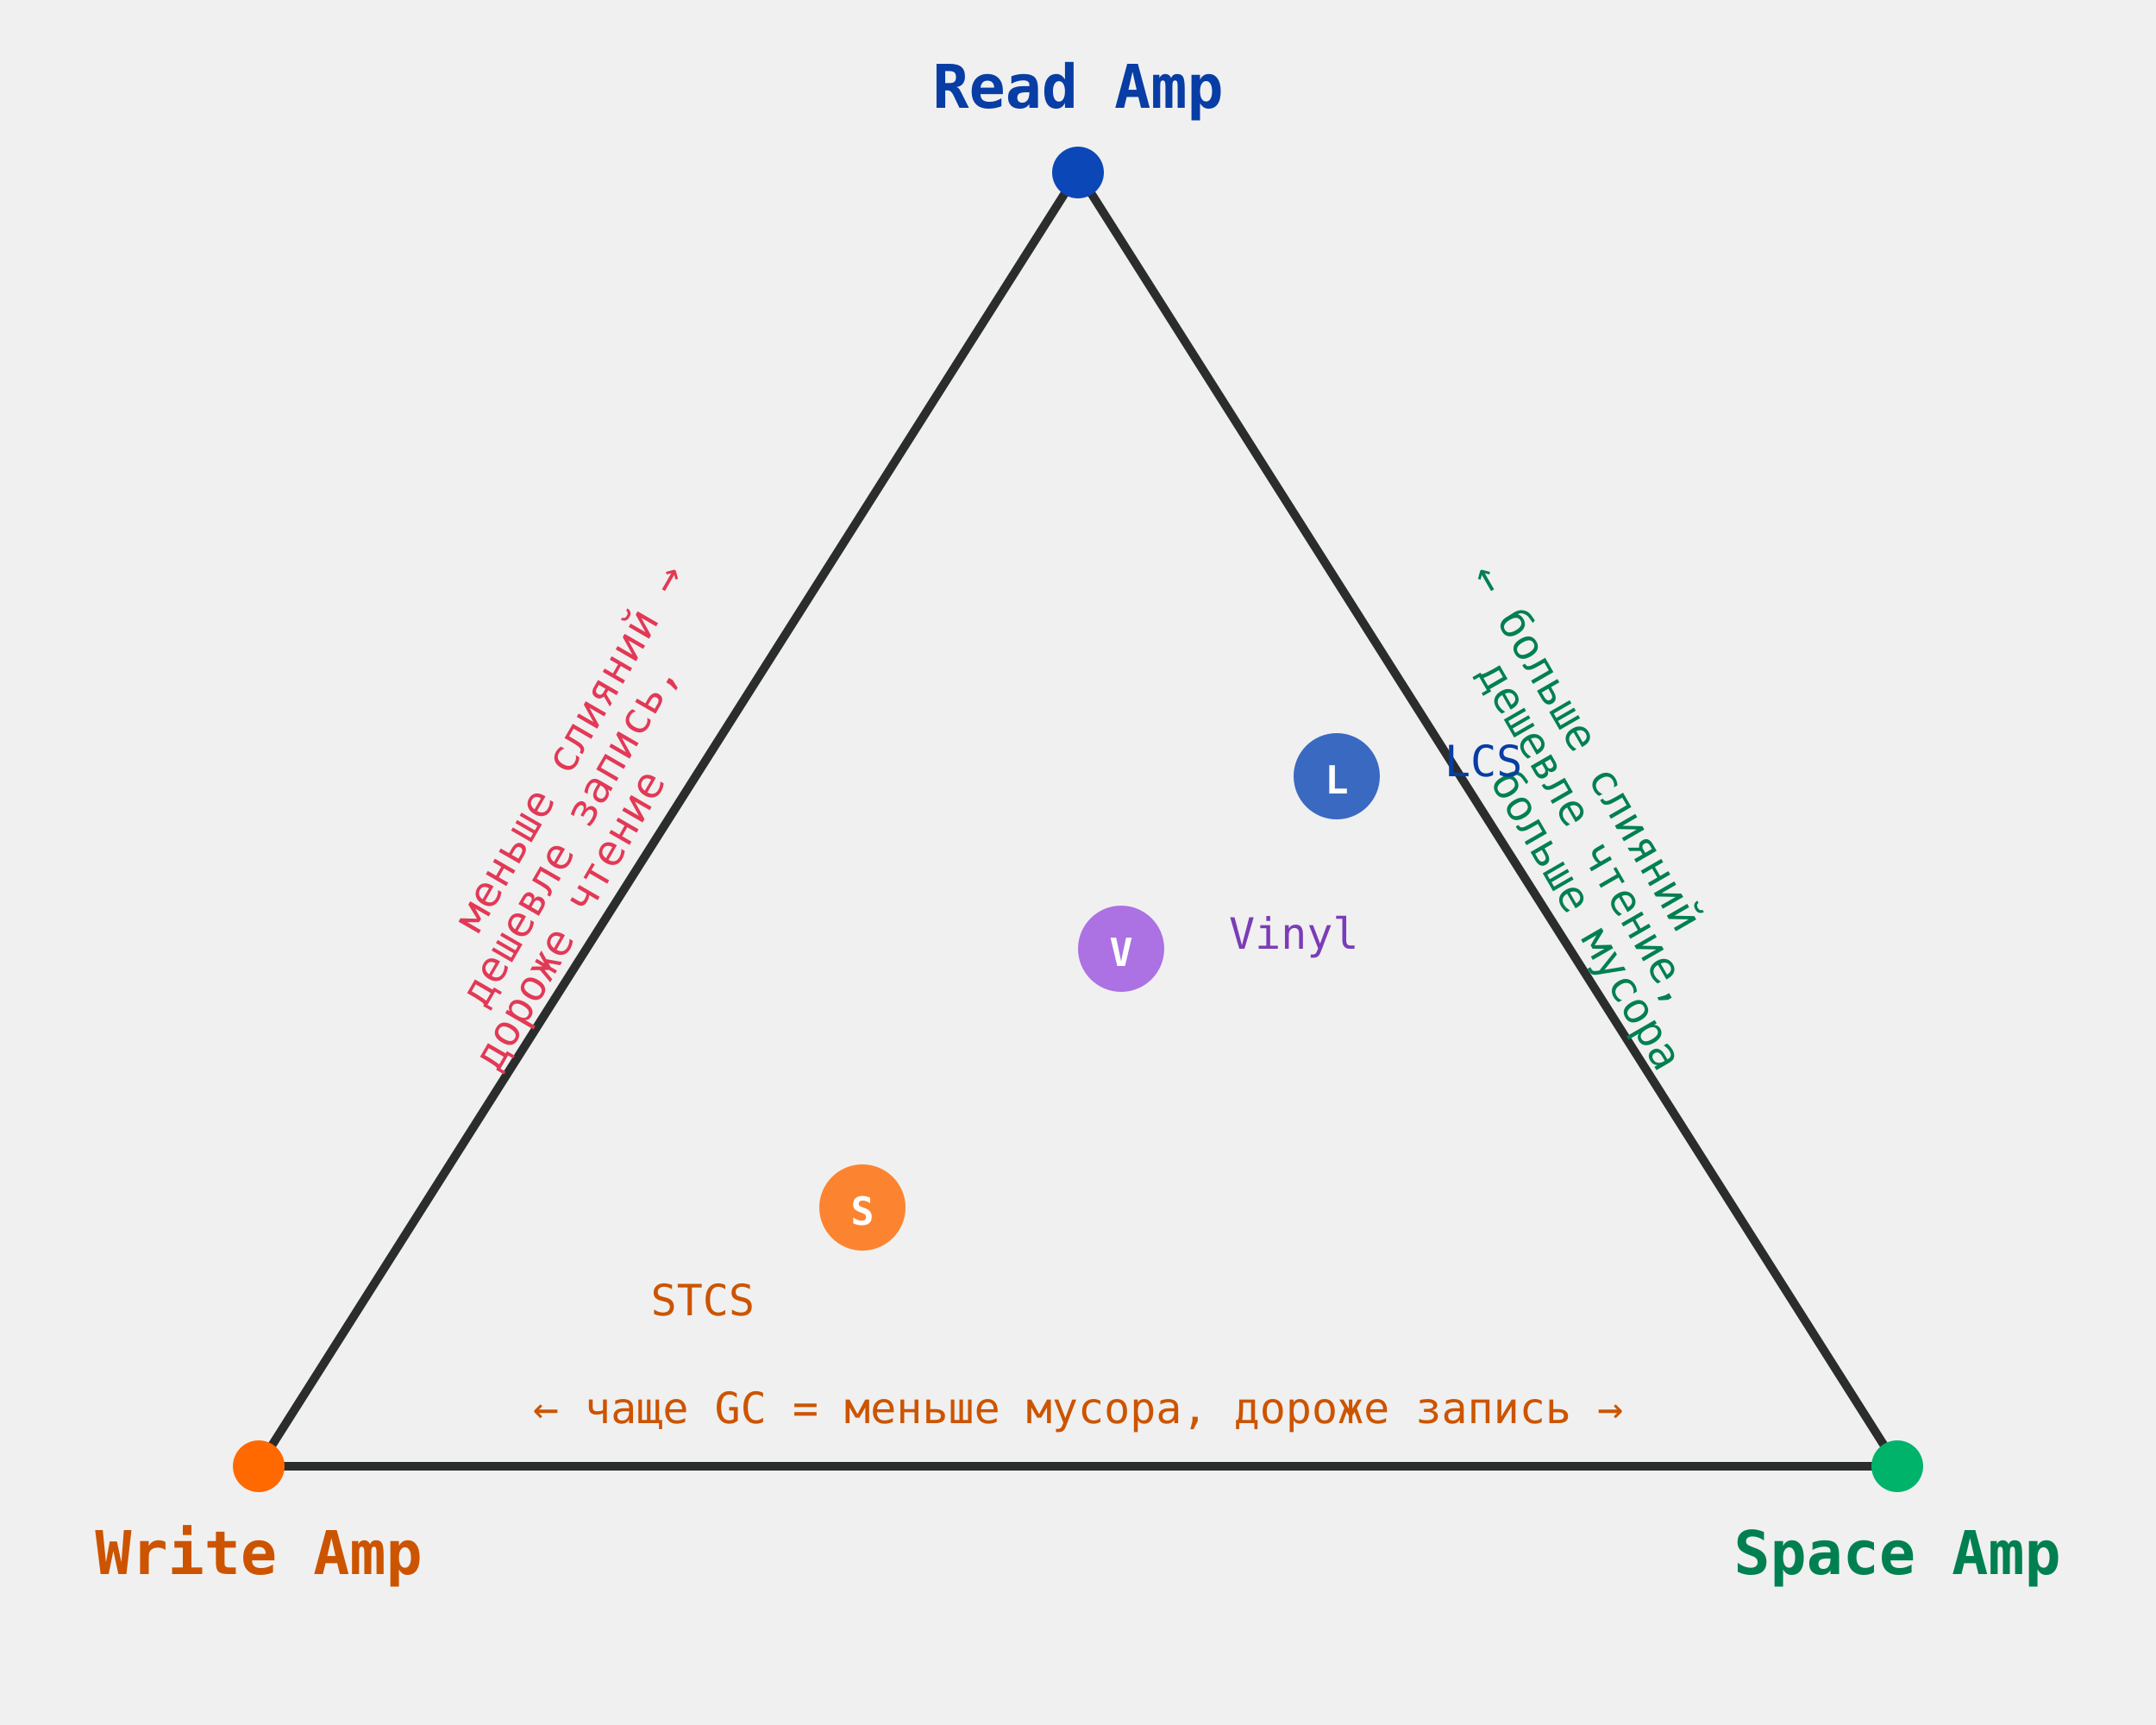
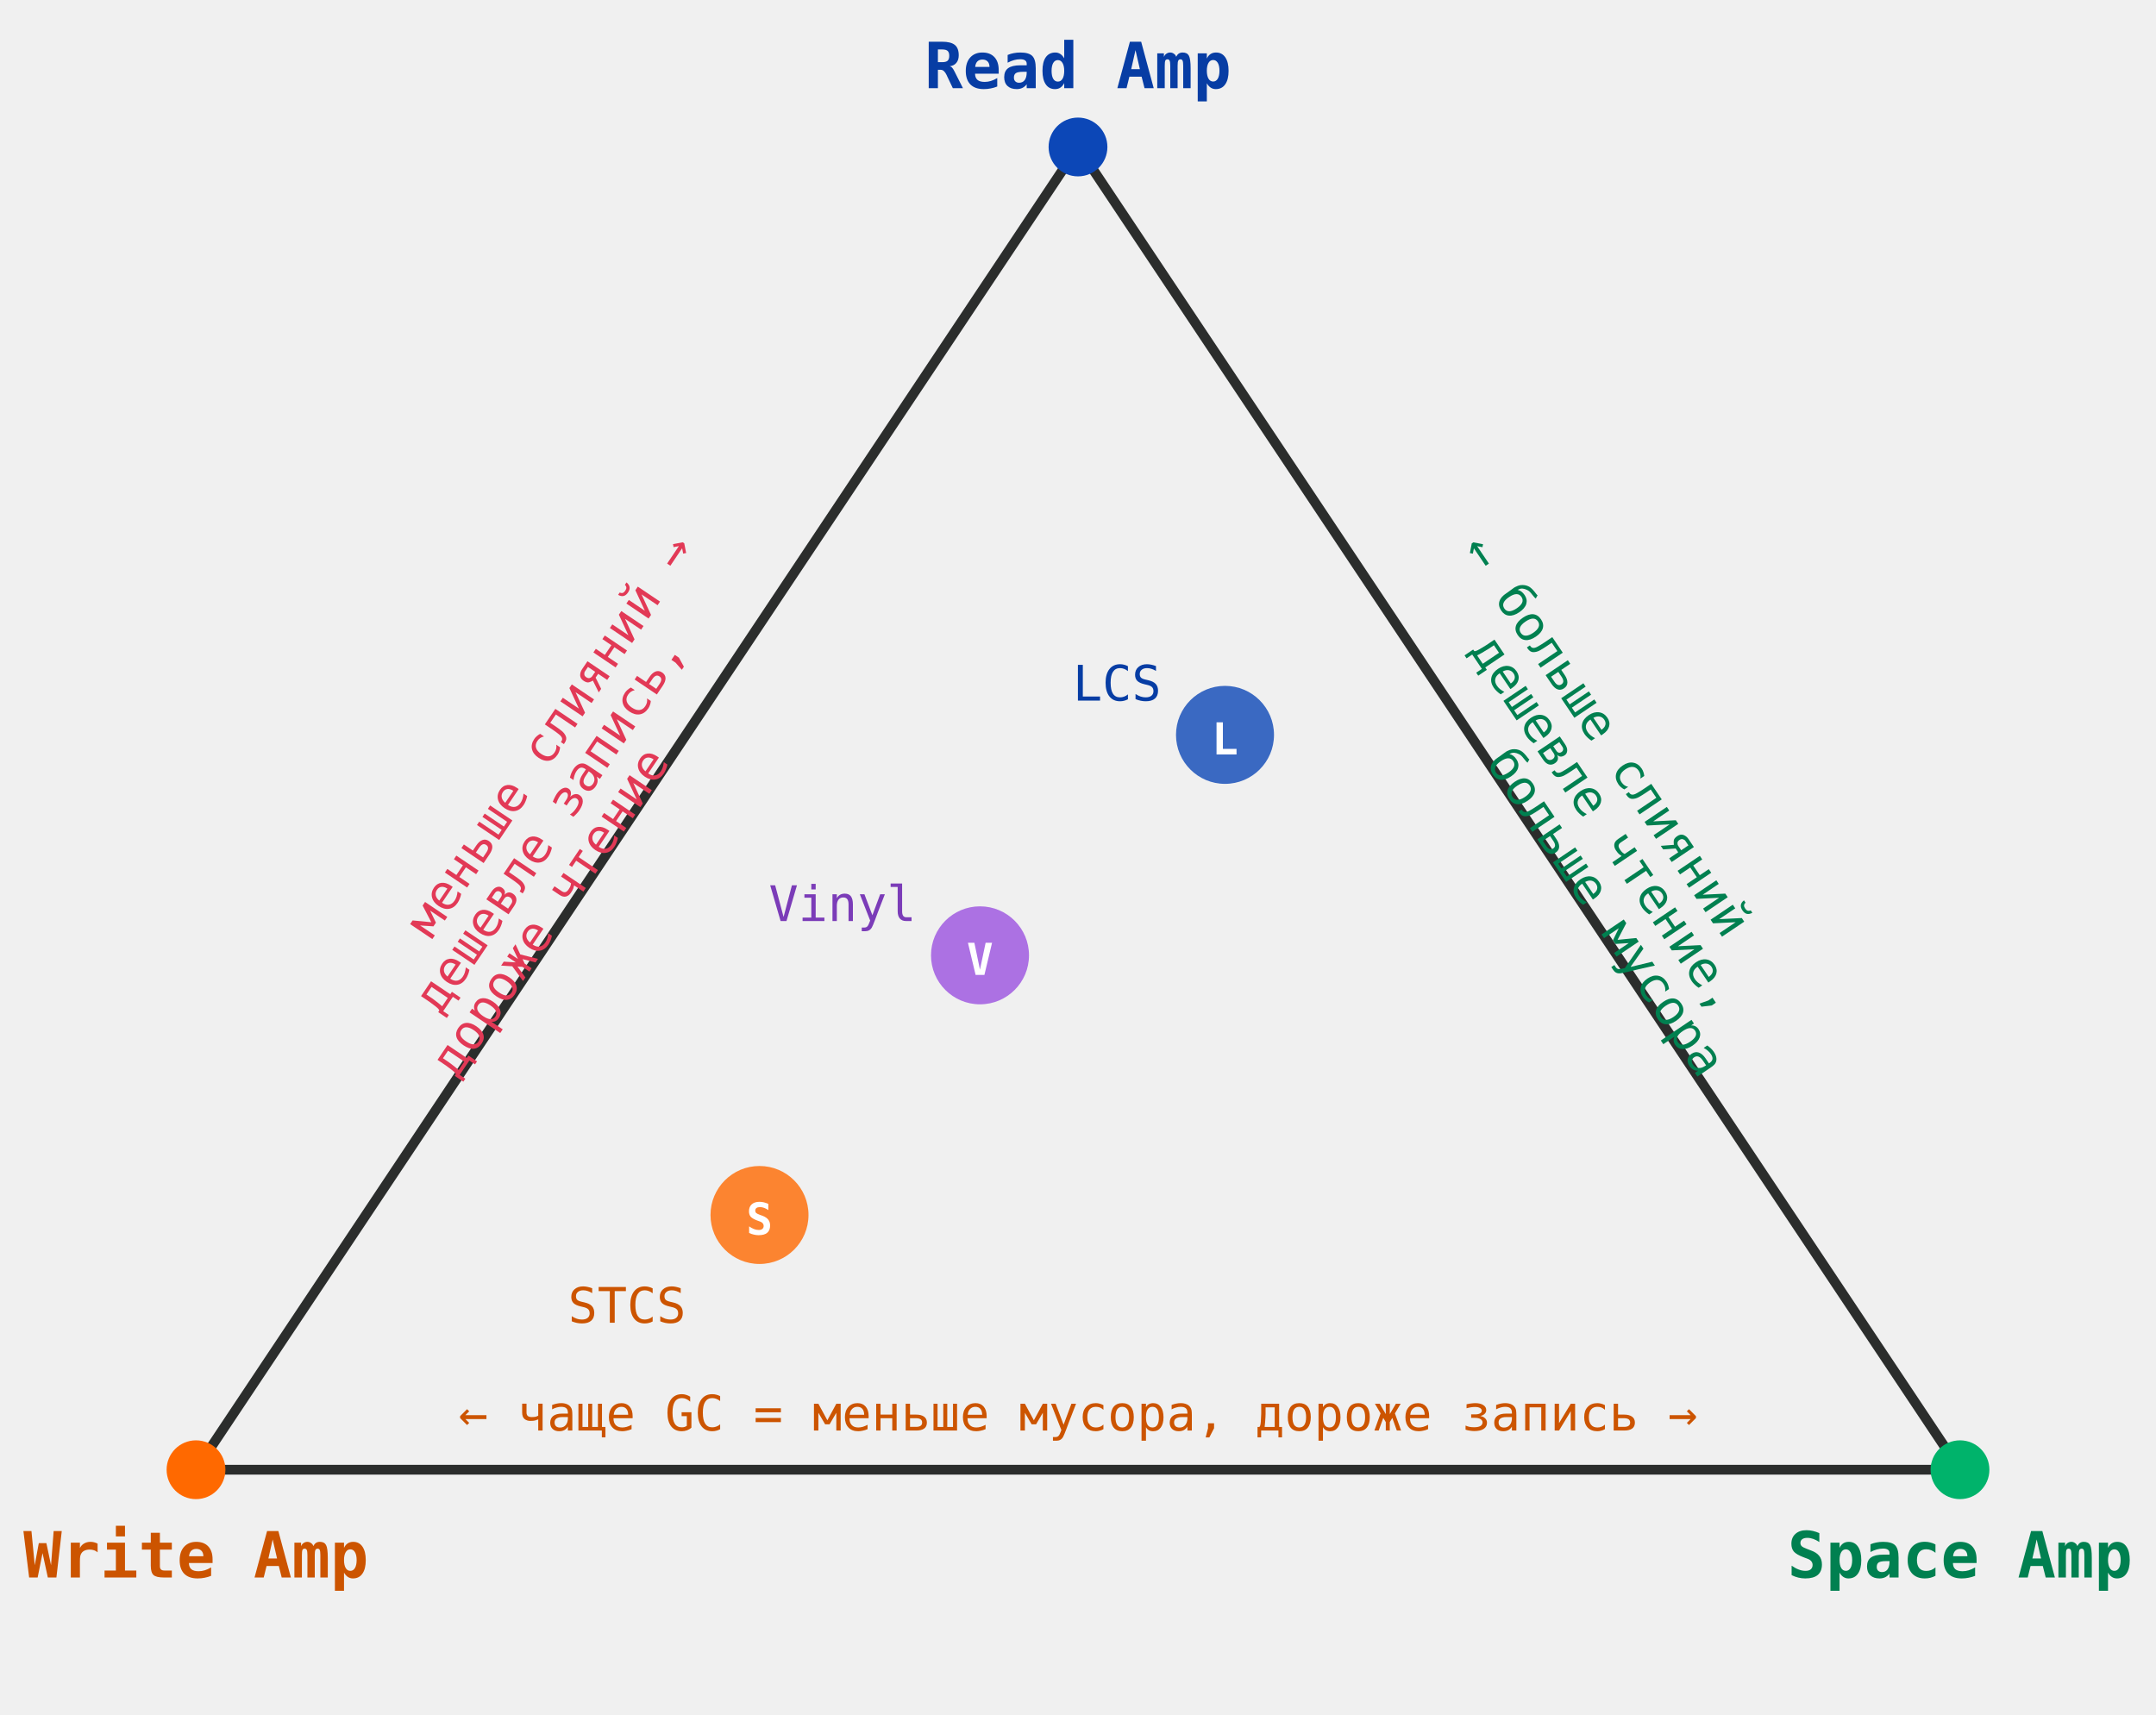
- <svg xmlns="http://www.w3.org/2000/svg" viewBox="0 0 500 400" font-family="Consolas, monospace" font-size="12">
-   <polygon points="250,40 60,340 440,340" fill="none" stroke="#2B2D2C" stroke-width="2" />
-   <circle cx="250" cy="40" r="6" fill="#0C47B7" />
-   <text x="250" y="25" text-anchor="middle" font-weight="bold" fill="#073DA4" font-size="14">Read Amp</text>
-   <circle cx="60" cy="340" r="6" fill="#FF6900" />
-   <text x="60" y="365" text-anchor="middle" font-weight="bold" fill="#CC5400" font-size="14">Write Amp</text>
-   <circle cx="440" cy="340" r="6" fill="#00B36B" />
-   <text x="440" y="365" text-anchor="middle" font-weight="bold" fill="#008050" font-size="14">Space Amp</text>
-   <text x="135" y="175" text-anchor="middle" fill="#E23956" font-size="10" transform="rotate(-60,135,175)">меньше слияний →</text>
-   <text x="135" y="195" text-anchor="middle" fill="#E23956" font-size="10" transform="rotate(-60,135,195)">дешевле запись,</text>
-   <text x="135" y="215" text-anchor="middle" fill="#E23956" font-size="10" transform="rotate(-60,135,215)">дороже чтение</text>
-   <text x="365" y="175" text-anchor="middle" fill="#008050" font-size="10" transform="rotate(60,365,175)">← больше слияний</text>
-   <text x="365" y="195" text-anchor="middle" fill="#008050" font-size="10" transform="rotate(60,365,195)">дешевле чтение,</text>
-   <text x="365" y="215" text-anchor="middle" fill="#008050" font-size="10" transform="rotate(60,365,215)">больше мусора</text>
-   <text x="250" y="330" text-anchor="middle" fill="#CC5400" font-size="10">← чаще GC = меньше мусора, дороже запись →</text>
-   <circle cx="200" cy="280" r="10" fill="#FF6900" opacity="0.8" />
-   <text x="200" y="284" text-anchor="middle" fill="white" font-size="9" font-weight="bold">S</text>
-   <text x="175" y="305" text-anchor="end" fill="#CC5400" font-size="10">STCS</text>
-   <circle cx="310" cy="180" r="10" fill="#0C47B7" opacity="0.8" />
-   <text x="310" y="184" text-anchor="middle" fill="white" font-size="9" font-weight="bold">L</text>
-   <text x="335" y="180" fill="#073DA4" font-size="10">LCS</text>
-   <circle cx="260" cy="220" r="10" fill="#9B51E0" opacity="0.8" />
-   <text x="260" y="224" text-anchor="middle" fill="white" font-size="9" font-weight="bold">V</text>
-   <text x="285" y="220" fill="#7B3CB8" font-size="10">Vinyl</text>
+ <svg xmlns="http://www.w3.org/2000/svg" viewBox="0 0 440 350" font-family="Consolas, monospace" font-size="12">
+   <polygon points="220,30 40,300 400,300" fill="none" stroke="#2B2D2C" stroke-width="2" />
+   <circle cx="220" cy="30" r="6" fill="#0C47B7" />
+   <text x="220" y="18" text-anchor="middle" font-weight="bold" fill="#073DA4" font-size="13">Read Amp</text>
+   <circle cx="40" cy="300" r="6" fill="#FF6900" />
+   <text x="40" y="322" text-anchor="middle" font-weight="bold" fill="#CC5400" font-size="13">Write Amp</text>
+   <circle cx="400" cy="300" r="6" fill="#00B36B" />
+   <text x="400" y="322" text-anchor="middle" font-weight="bold" fill="#008050" font-size="13">Space Amp</text>
+   <text x="115" y="152" text-anchor="middle" fill="#E23956" font-size="10" transform="rotate(-56,115,152)">меньше слияний →</text>
+   <text x="115" y="170" text-anchor="middle" fill="#E23956" font-size="10" transform="rotate(-56,115,170)">дешевле запись,</text>
+   <text x="115" y="188" text-anchor="middle" fill="#E23956" font-size="10" transform="rotate(-56,115,188)">дороже чтение</text>
+   <text x="325" y="152" text-anchor="middle" fill="#008050" font-size="10" transform="rotate(56,325,152)">← больше слияний</text>
+   <text x="325" y="170" text-anchor="middle" fill="#008050" font-size="10" transform="rotate(56,325,170)">дешевле чтение,</text>
+   <text x="325" y="188" text-anchor="middle" fill="#008050" font-size="10" transform="rotate(56,325,188)">больше мусора</text>
+   <text x="220" y="292" text-anchor="middle" fill="#CC5400" font-size="10">← чаще GC = меньше мусора, дороже запись →</text>
+   <circle cx="155" cy="248" r="10" fill="#FF6900" opacity="0.8" />
+   <text x="155" y="252" text-anchor="middle" fill="white" font-size="9" font-weight="bold">S</text>
+   <text x="140" y="270" text-anchor="end" fill="#CC5400" font-size="10">STCS</text>
+   <circle cx="250" cy="150" r="10" fill="#0C47B7" opacity="0.8" />
+   <text x="250" y="154" text-anchor="middle" fill="white" font-size="9" font-weight="bold">L</text>
+   <text x="237" y="143" text-anchor="end" fill="#073DA4" font-size="10">LCS</text>
+   <circle cx="200" cy="195" r="10" fill="#9B51E0" opacity="0.8" />
+   <text x="200" y="199" text-anchor="middle" fill="white" font-size="9" font-weight="bold">V</text>
+   <text x="187" y="188" text-anchor="end" fill="#7B3CB8" font-size="10">Vinyl</text>
</svg>
